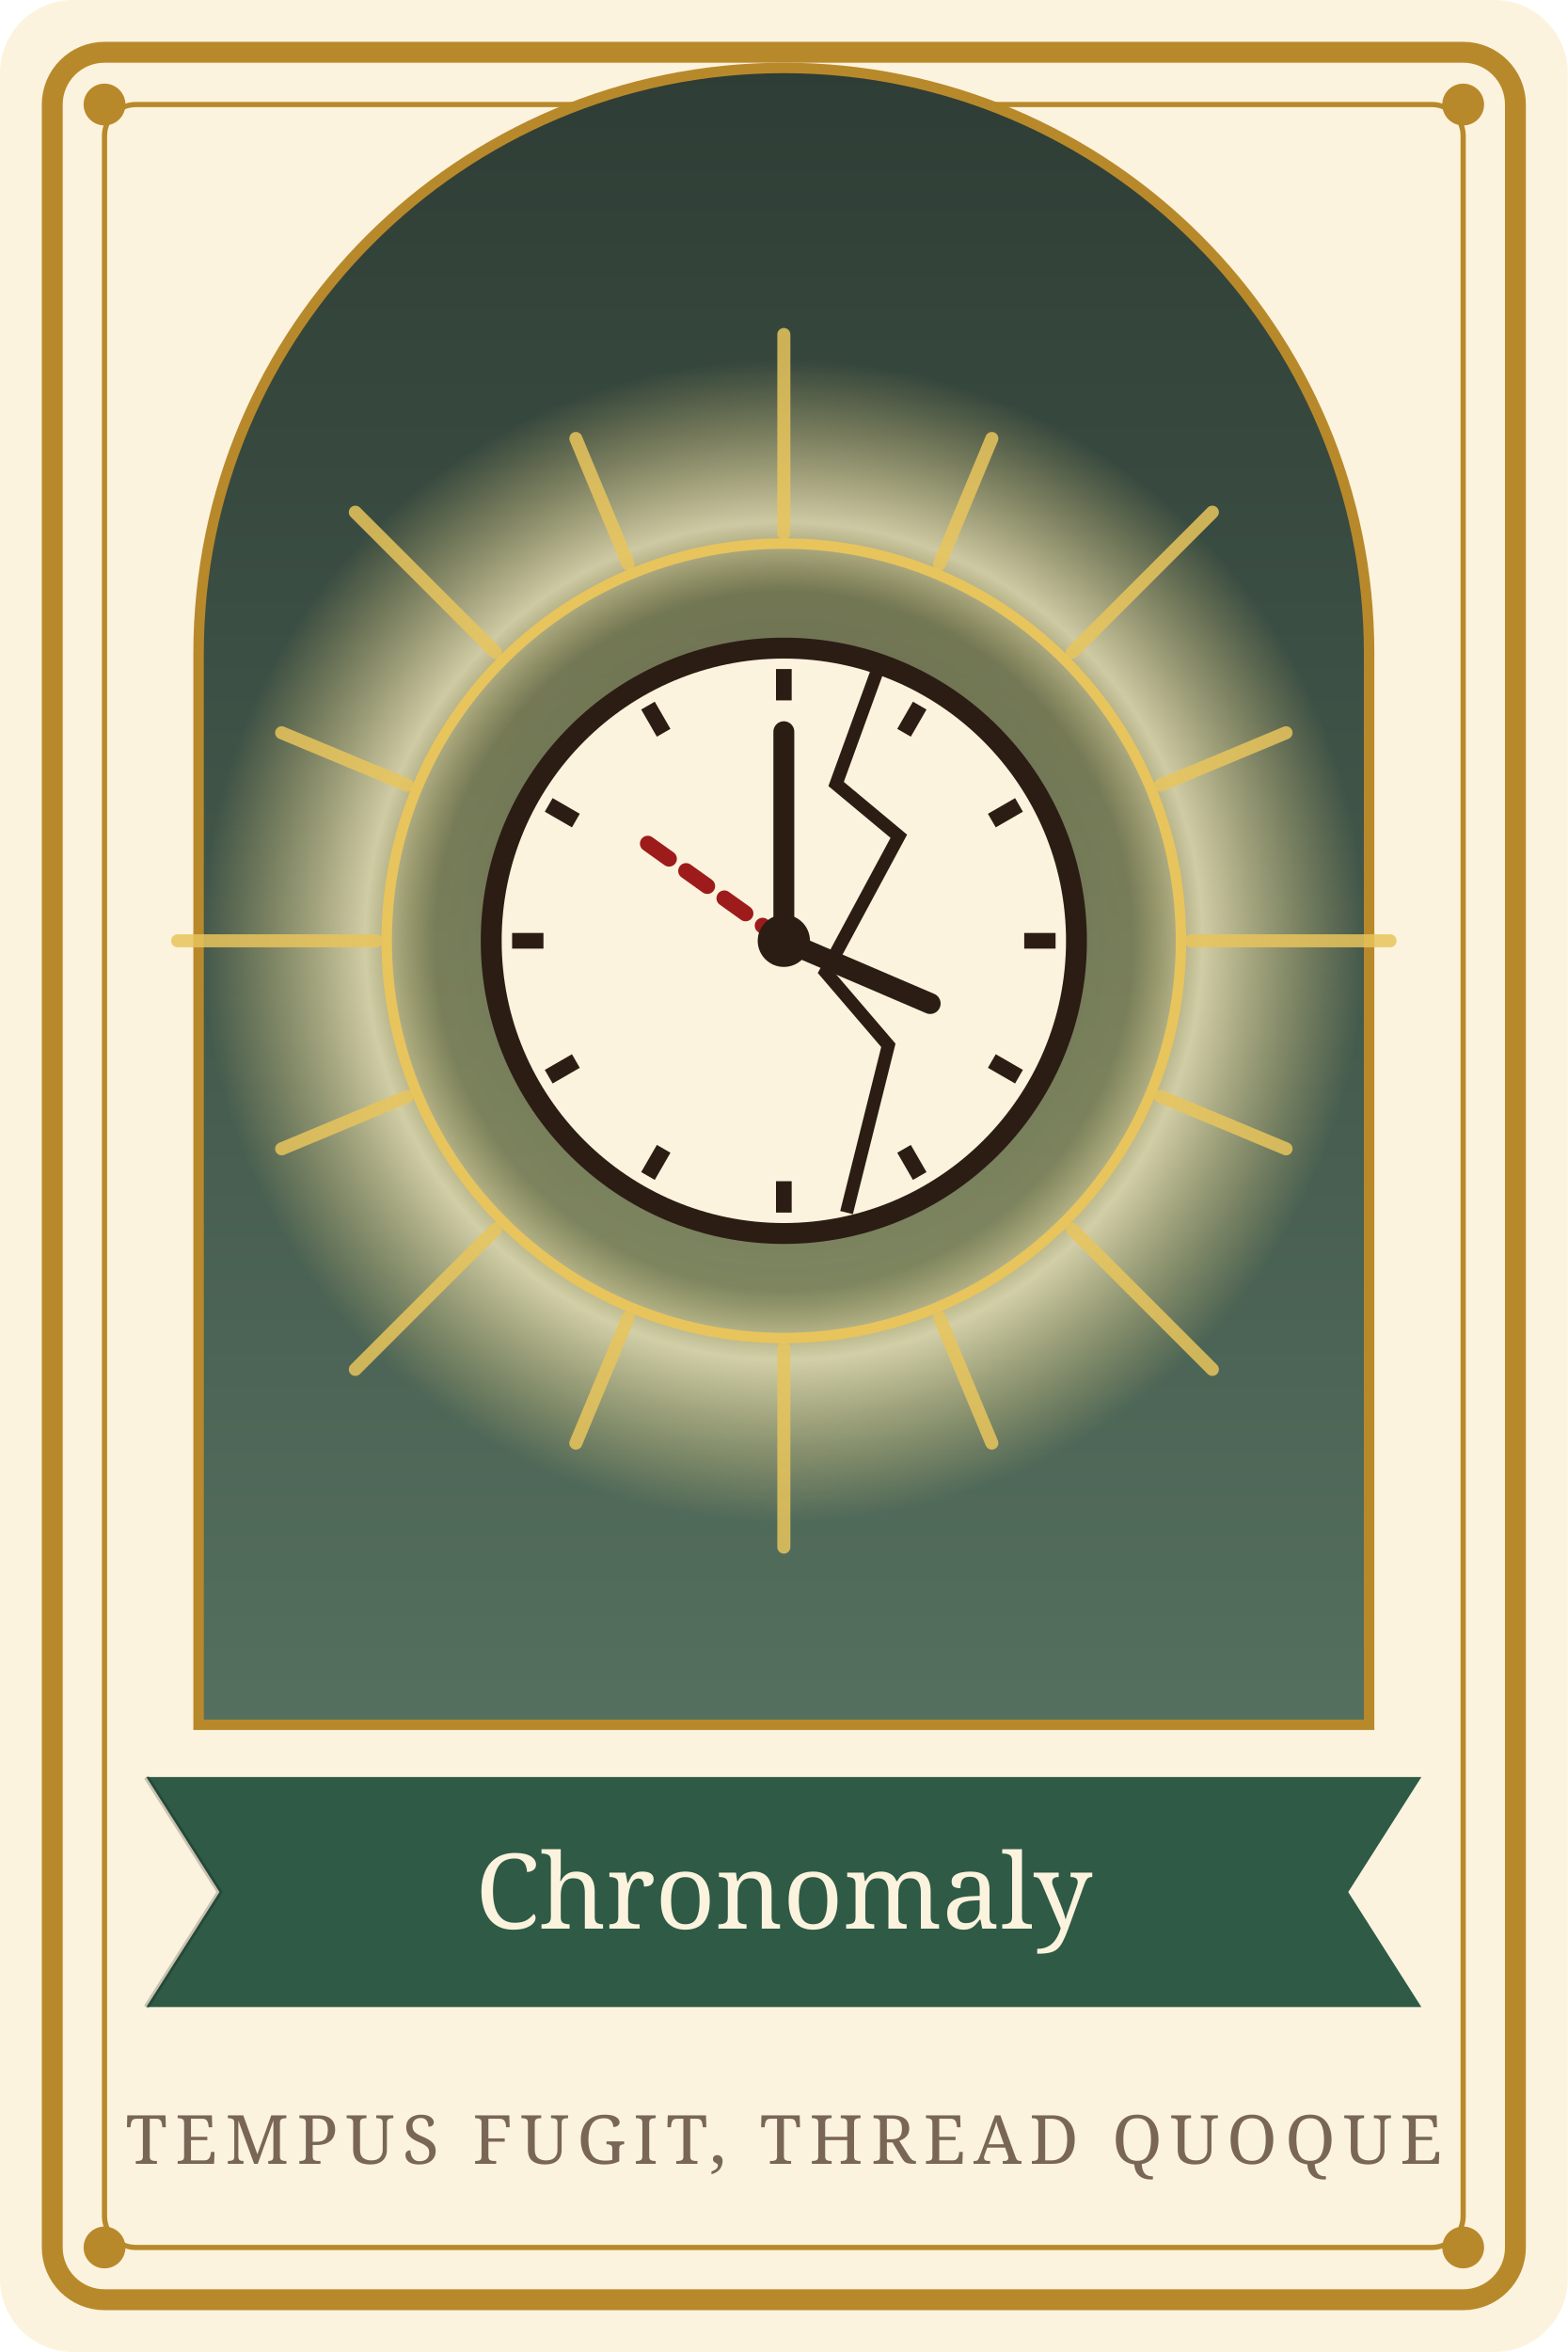
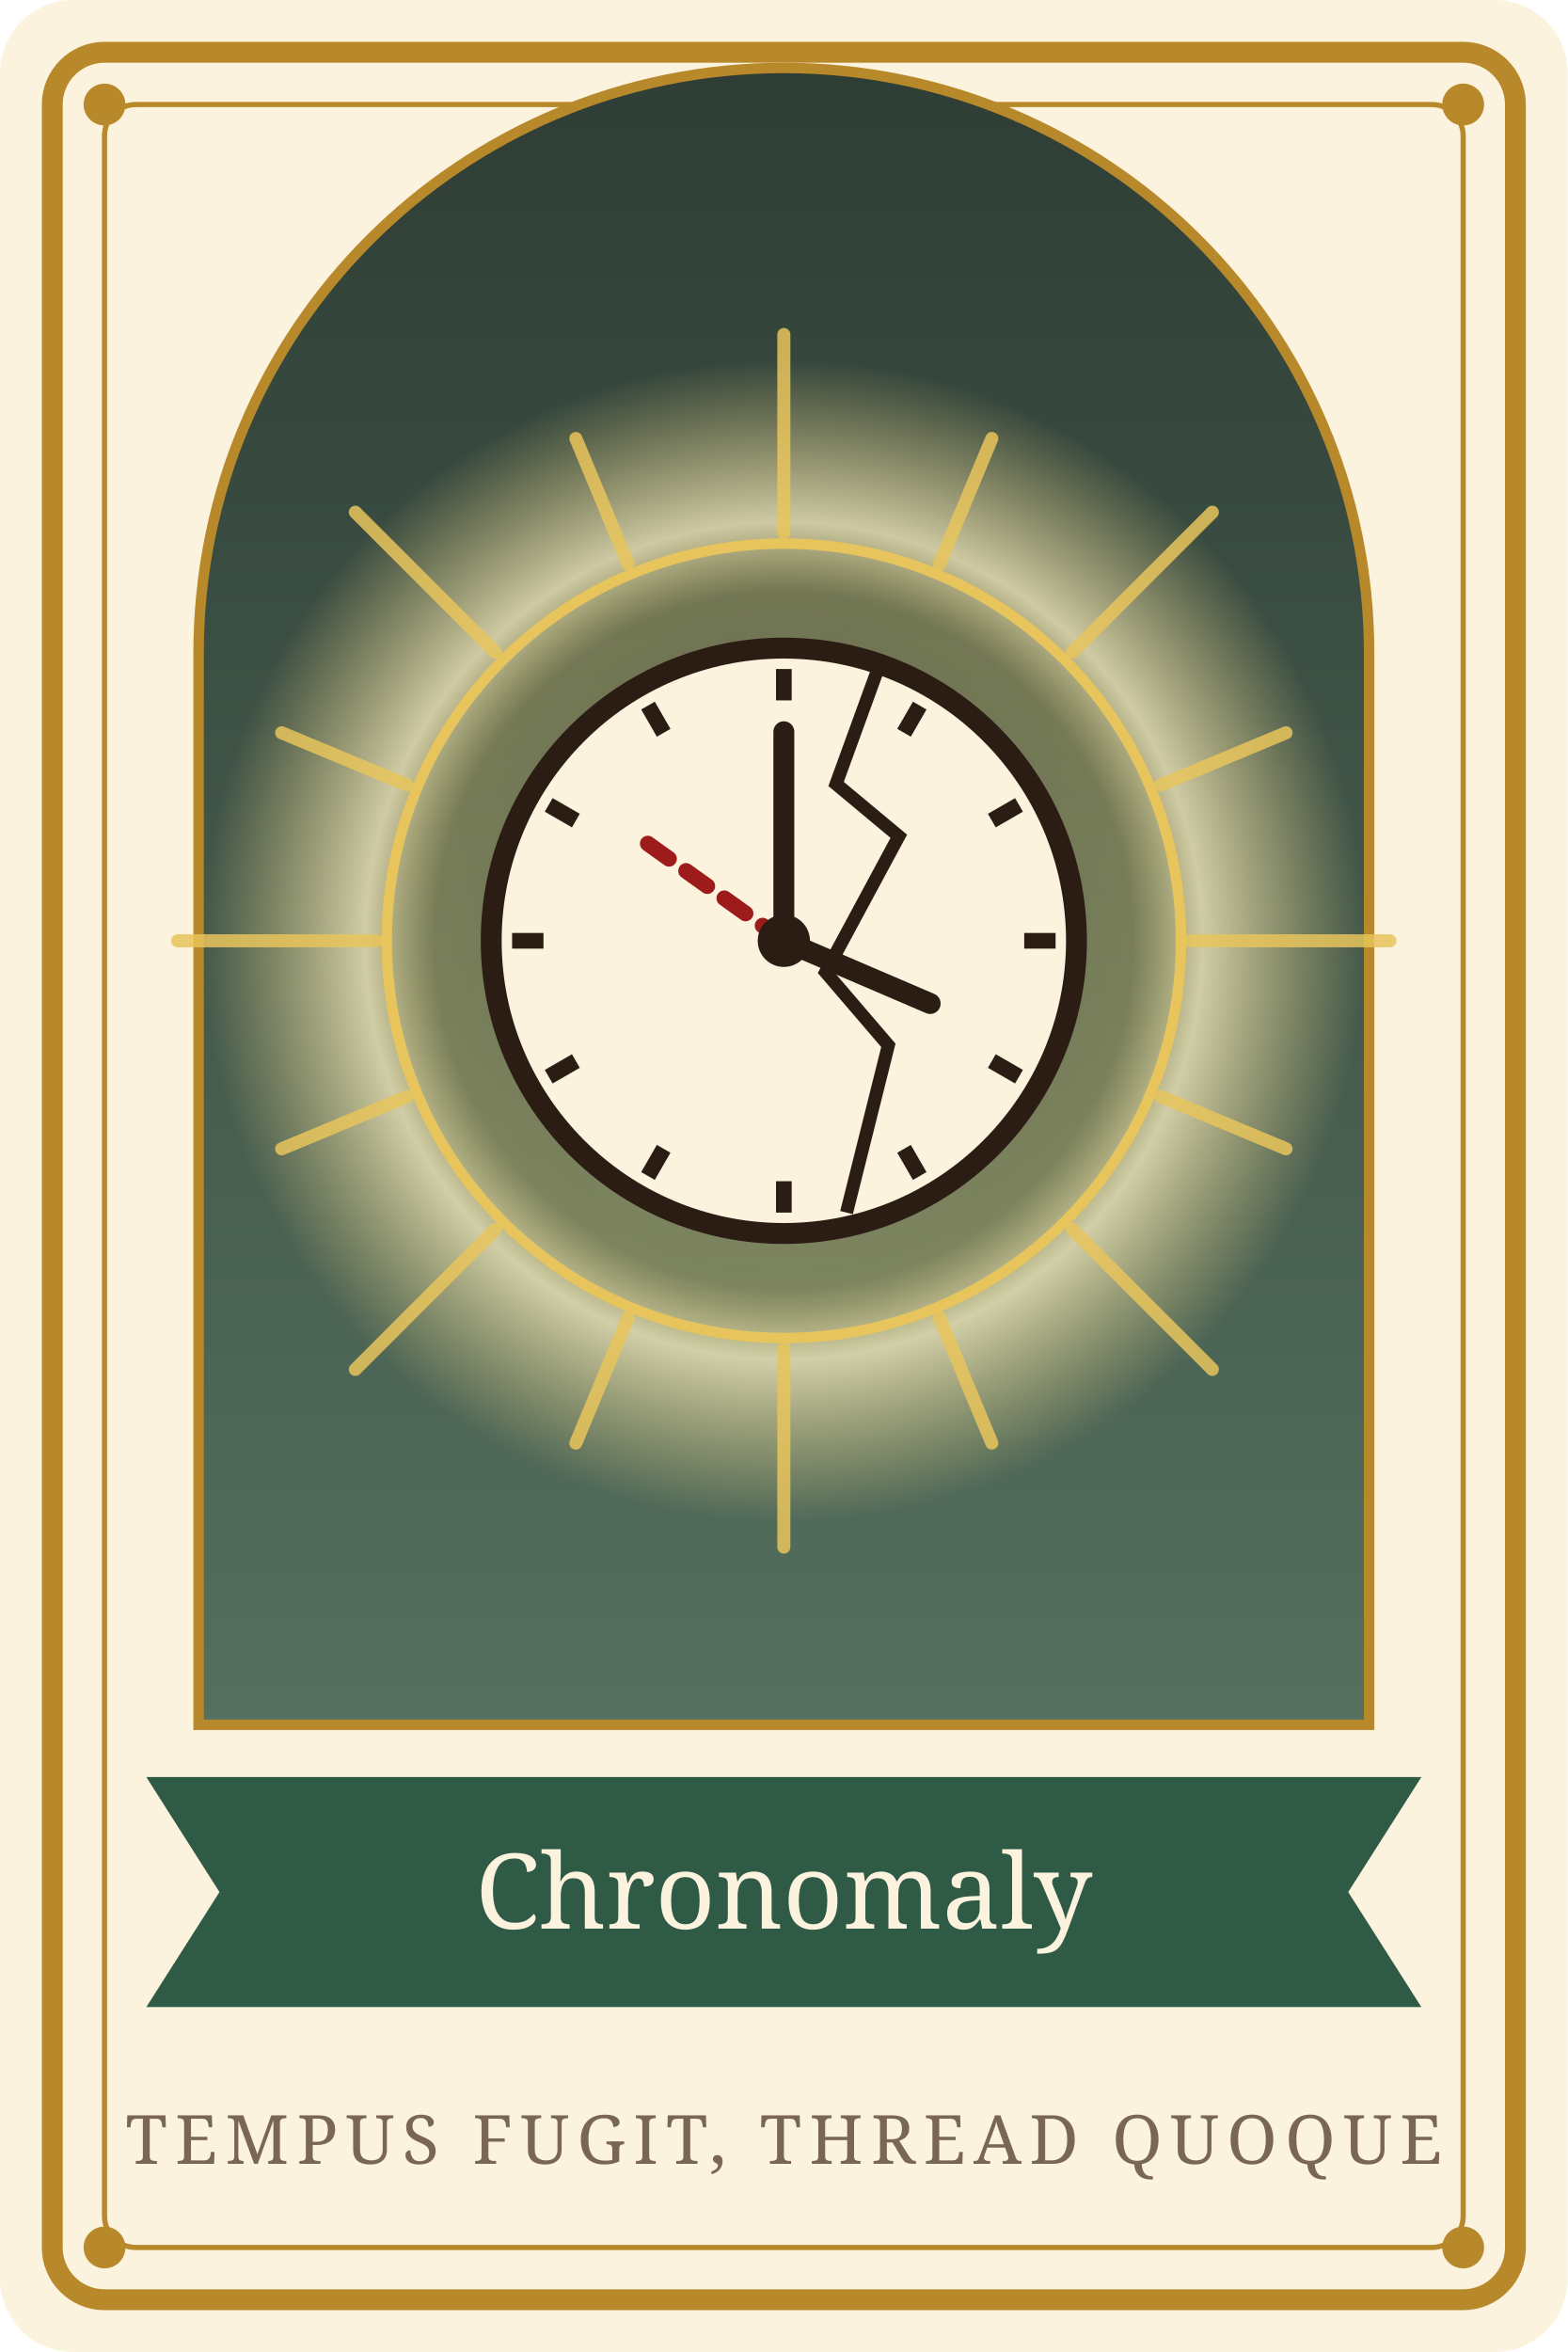
<svg xmlns="http://www.w3.org/2000/svg" viewBox="0 0 300 450" role="img" aria-label="Chronomaly">
  <defs>
    <radialGradient id="s-chronomaly-halo">
      <stop offset="0%" stop-color="#f5d77a" stop-opacity="0.18" />
      <stop offset="60%" stop-color="#f5d77a" stop-opacity="0.3" />
      <stop offset="72%" stop-color="#fff3c4" stop-opacity="0.75" />
      <stop offset="100%" stop-color="#f5d77a" stop-opacity="0" />
    </radialGradient>
    <linearGradient id="s-chronomaly-niche" x1="0" y1="0" x2="0" y2="1">
      <stop offset="0%" stop-color="#2e3d35" />
      <stop offset="100%" stop-color="#55705f" />
    </linearGradient>
  </defs>
  <rect width="300" height="450" rx="14" fill="#fbf3dd" />
  <rect x="10" y="10" width="280" height="430" rx="10" fill="none" stroke="#b8892b" stroke-width="4" />
  <rect x="20" y="20" width="260" height="410" rx="6" fill="none" stroke="#b8892b" stroke-width="1" />
  <g fill="#b8892b">
    <circle cx="20" cy="20" r="4" />
    <circle cx="280" cy="20" r="4" />
    <circle cx="20" cy="430" r="4" />
    <circle cx="280" cy="430" r="4" />
  </g>
  <path d="M38 330 V125 A112 112 0 0 1 262 125 V330 Z" fill="url(#s-chronomaly-niche)" stroke="#b8892b" stroke-width="2" />
  <circle cx="150" cy="180" r="112" fill="url(#s-chronomaly-halo)" />
  <g stroke="#e8c45c" stroke-width="2.5" stroke-linecap="round" opacity="0.85">
    <line x1="228.0" y1="180.0" x2="266.0" y2="180.0" />
    <line x1="222.1" y1="209.8" x2="246.1" y2="219.8" />
    <line x1="205.2" y1="235.2" x2="232.0" y2="262.0" />
    <line x1="179.8" y1="252.1" x2="189.8" y2="276.1" />
    <line x1="150.0" y1="258.0" x2="150.0" y2="296.0" />
    <line x1="120.2" y1="252.1" x2="110.2" y2="276.1" />
    <line x1="94.8" y1="235.2" x2="68.0" y2="262.0" />
    <line x1="77.9" y1="209.8" x2="53.9" y2="219.8" />
    <line x1="72.0" y1="180.0" x2="34.0" y2="180.0" />
    <line x1="77.9" y1="150.2" x2="53.9" y2="140.2" />
    <line x1="94.8" y1="124.8" x2="68.0" y2="98.0" />
    <line x1="120.2" y1="107.9" x2="110.2" y2="83.9" />
    <line x1="150.0" y1="102.0" x2="150.0" y2="64.0" />
    <line x1="179.8" y1="107.9" x2="189.8" y2="83.9" />
    <line x1="205.2" y1="124.8" x2="232.0" y2="98.0" />
    <line x1="222.1" y1="150.2" x2="246.1" y2="140.2" />
  </g>
  <circle cx="150" cy="180" r="76" fill="none" stroke="#e8c45c" stroke-width="2" />
  <g>
    <circle cx="150" cy="180" r="56" fill="#fbf3dd" stroke="#2b1d14" stroke-width="4" />
    <g stroke="#2b1d14" stroke-width="3">
      <line x1="196.0" y1="180.0" x2="202.0" y2="180.0" />
      <line x1="189.8" y1="203.0" x2="195.0" y2="206.0" />
      <line x1="173.0" y1="219.8" x2="176.0" y2="225.0" />
      <line x1="150.0" y1="226.0" x2="150.0" y2="232.0" />
      <line x1="127.0" y1="219.8" x2="124.0" y2="225.0" />
      <line x1="110.2" y1="203.0" x2="105.0" y2="206.0" />
      <line x1="104.0" y1="180.0" x2="98.0" y2="180.0" />
      <line x1="110.2" y1="157.0" x2="105.0" y2="154.0" />
      <line x1="127.0" y1="140.2" x2="124.0" y2="135.0" />
      <line x1="150.0" y1="134.0" x2="150.0" y2="128.0" />
      <line x1="173.0" y1="140.2" x2="176.0" y2="135.0" />
      <line x1="189.8" y1="157.0" x2="195.0" y2="154.0" />
    </g>
    <path d="M150 180 L150 140 M150 180 L178 192" stroke="#2b1d14" stroke-width="4" stroke-linecap="round" />
    <path d="M150 180 L122 160" stroke="#9e1b1b" stroke-width="3" stroke-dasharray="5 4" stroke-linecap="round" />
    <circle cx="150" cy="180" r="5" fill="#2b1d14" />
    <path d="M168 128 L160 150 L172 160 L158 186 L170 200 L162 232" fill="none" stroke="#2b1d14" stroke-width="2.5" />
  </g>
  <path d="M28 340 h244 l-14 22 l14 22 h-244 l14 -22 z" fill="#2e5a46" />
-   <path d="M28 340 l14 22 l-14 22" fill="none" stroke="#00000033" stroke-width="1" />
  <text x="150" y="369" text-anchor="middle" font-family="'EB Garamond', Georgia, serif" font-size="20" fill="#fbf3dd">Chronomaly</text>
  <text x="150" y="414" text-anchor="middle" font-family="'EB Garamond', Georgia, serif" font-size="13" letter-spacing="1.5" fill="#7a6656">TEMPUS FUGIT, THREAD QUOQUE</text>
</svg>
